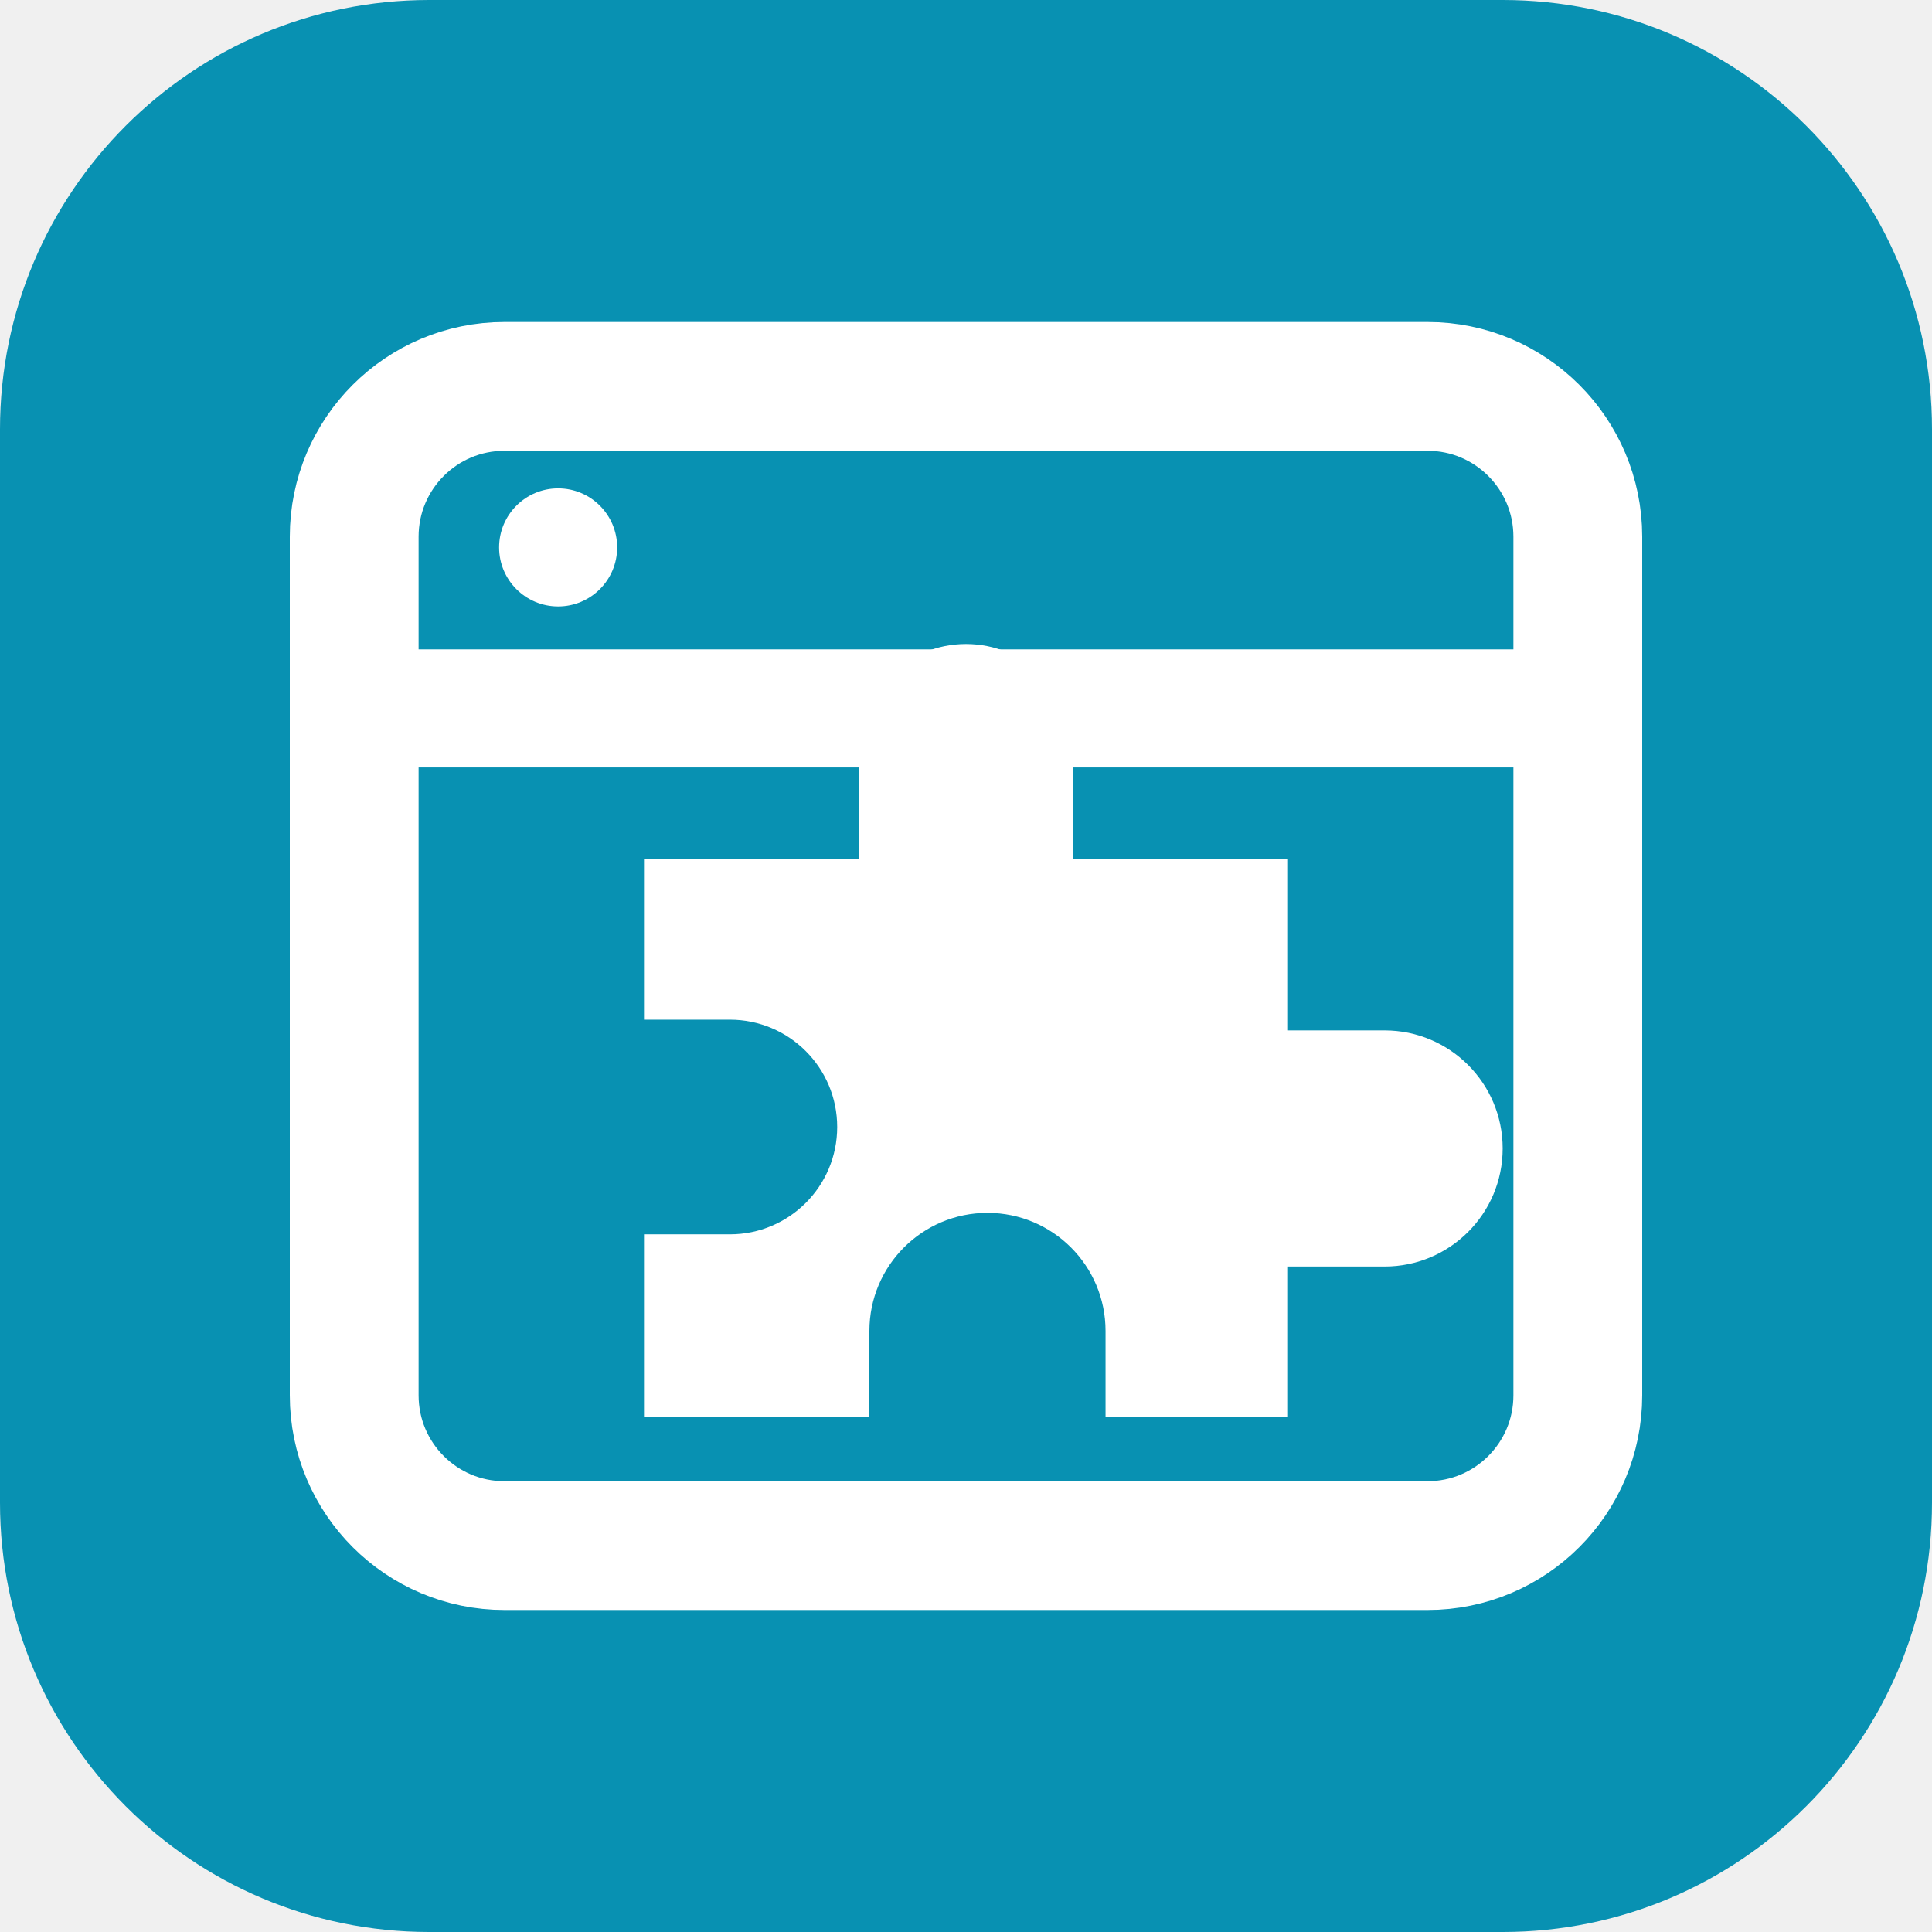
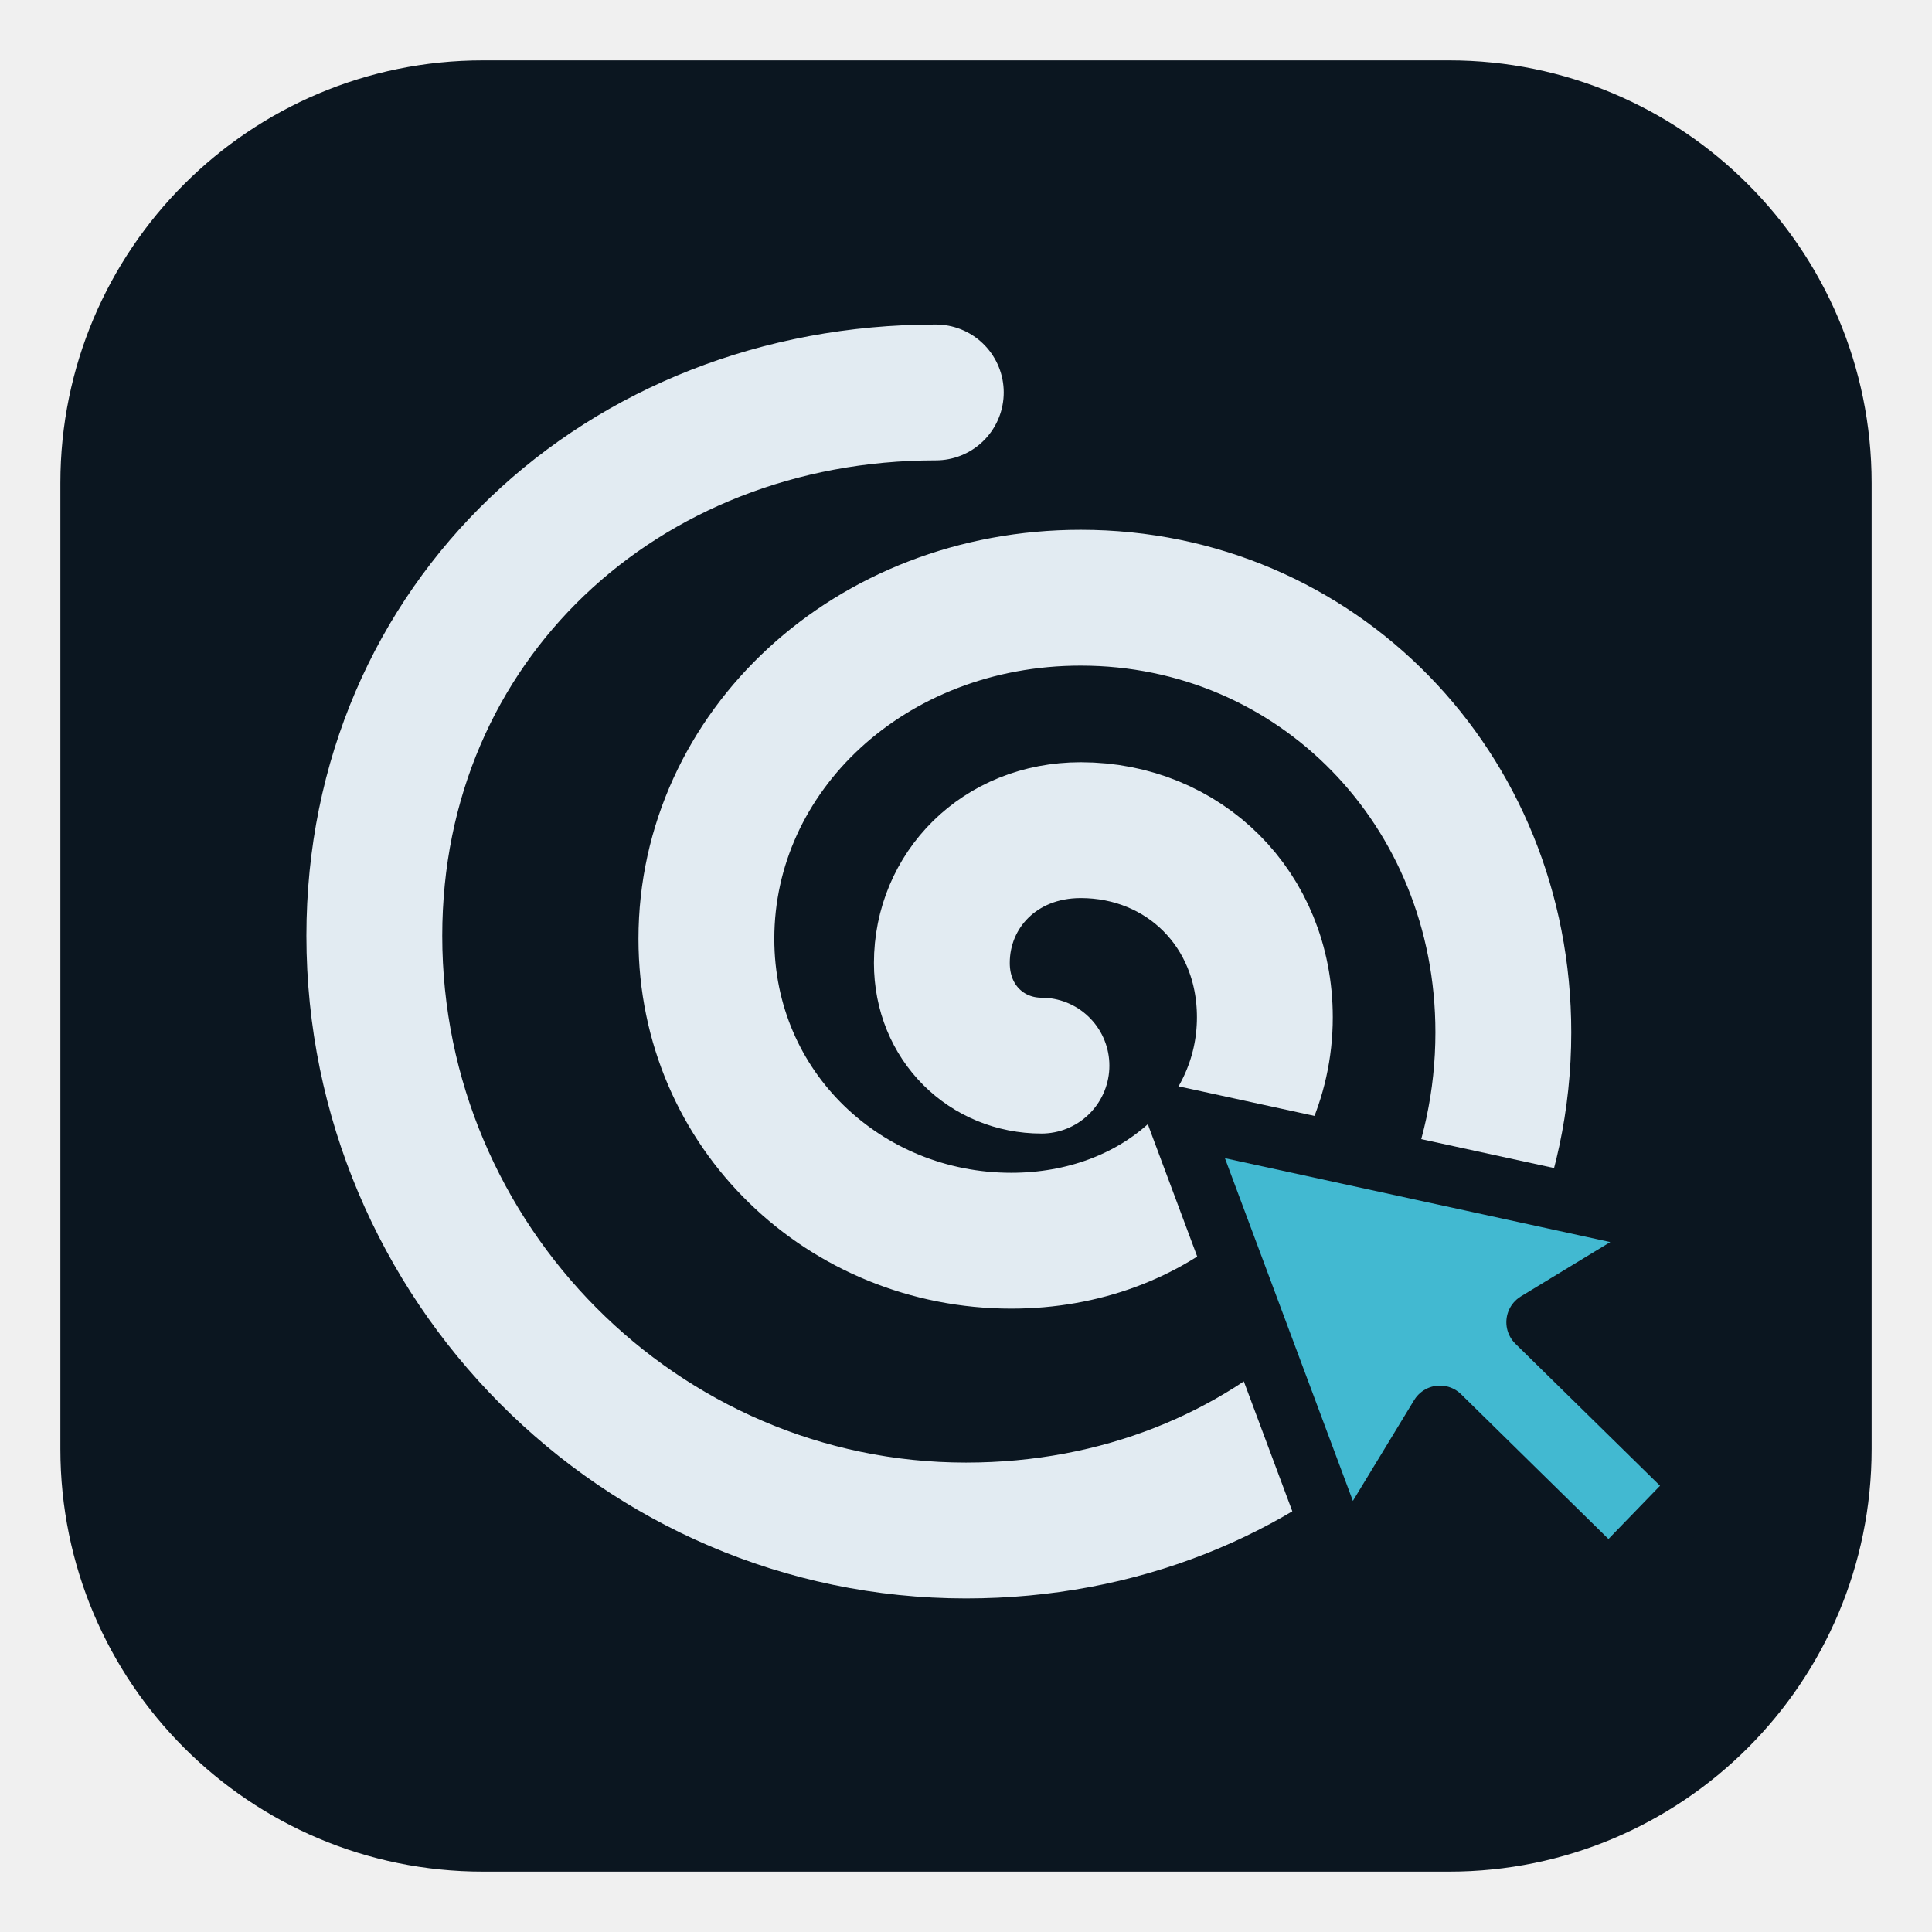
- <svg xmlns="http://www.w3.org/2000/svg" viewBox="0 0 18 18">
-   <rect width="18" height="18" rx="4" fill="#0891b2" />
-   <rect x="3.3" y="3.6" width="11.4" height="10.8" rx="1.4" fill="none" stroke="#fff" stroke-width="1.2" />
-   <path d="M3.6 6.6h10.8" stroke="#fff" stroke-width="1.1" />
-   <circle cx="5.2" cy="5.1" r=".55" fill="#fff" />
-   <path d="M6 8h2V7a1 1 0 1 1 2 0v1h2v1.6h.9a1.1 1.1 0 1 1 0 2.2H12v1.4h-1.7v-.8a1.1 1.1 0 1 0-2.2 0v.8H6v-1.7h.8a1 1 0 1 0 0-2H6V8Z" fill="#fff" />
+ <svg xmlns="http://www.w3.org/2000/svg" viewBox="0 0 64 64">
+   <rect x="2" y="2" width="60" height="60" rx="14" fill="#0B1620" />
+   <path d="M31 13c-10.4 0-18.6 7.6-18.6 18 0 10.8 8.8 19.7 19.6 19.7 10.2 0 17.8-7.5 17.8-16.5 0-8.1-6.2-14.4-14-14.4-7 0-12.4 5.1-12.4 11.3 0 5.7 4.6 10 10.1 10 4.8 0 8.4-3.3 8.4-7.4 0-3.6-2.7-6.2-6.1-6.2-2.7 0-4.6 2-4.6 4.4 0 2 1.5 3.4 3.3 3.4" fill="none" stroke="#E2EBF2" stroke-width="4.5" stroke-linecap="round" stroke-linejoin="round" />
+   <path d="m39 37 5.6 15 3.1-5.1 5.6 5.5 3.1-3.2-5.5-5.4 5.1-3.1L39 37Z" fill="#42B9D1" stroke="#0B1620" stroke-width="2" stroke-linejoin="round" />
</svg>
